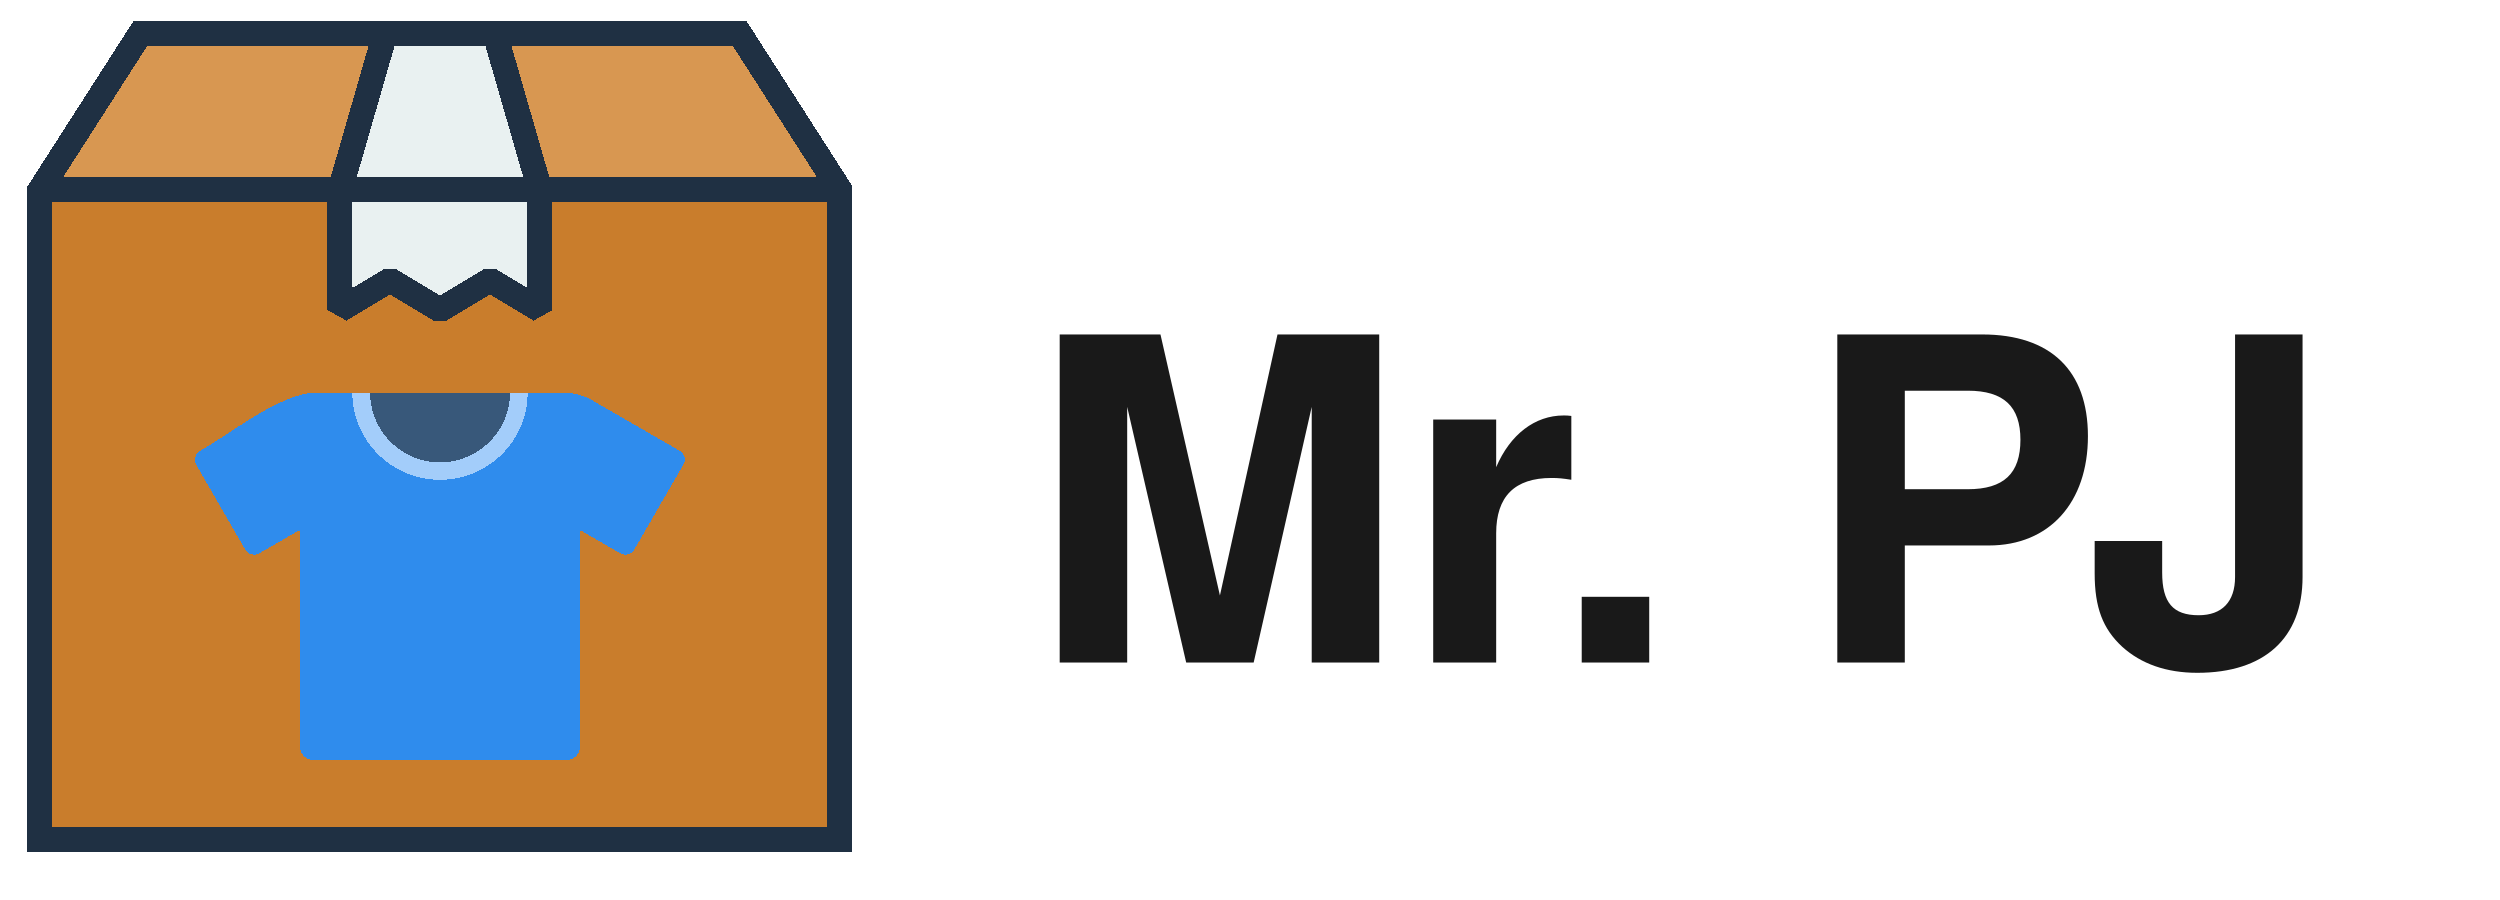
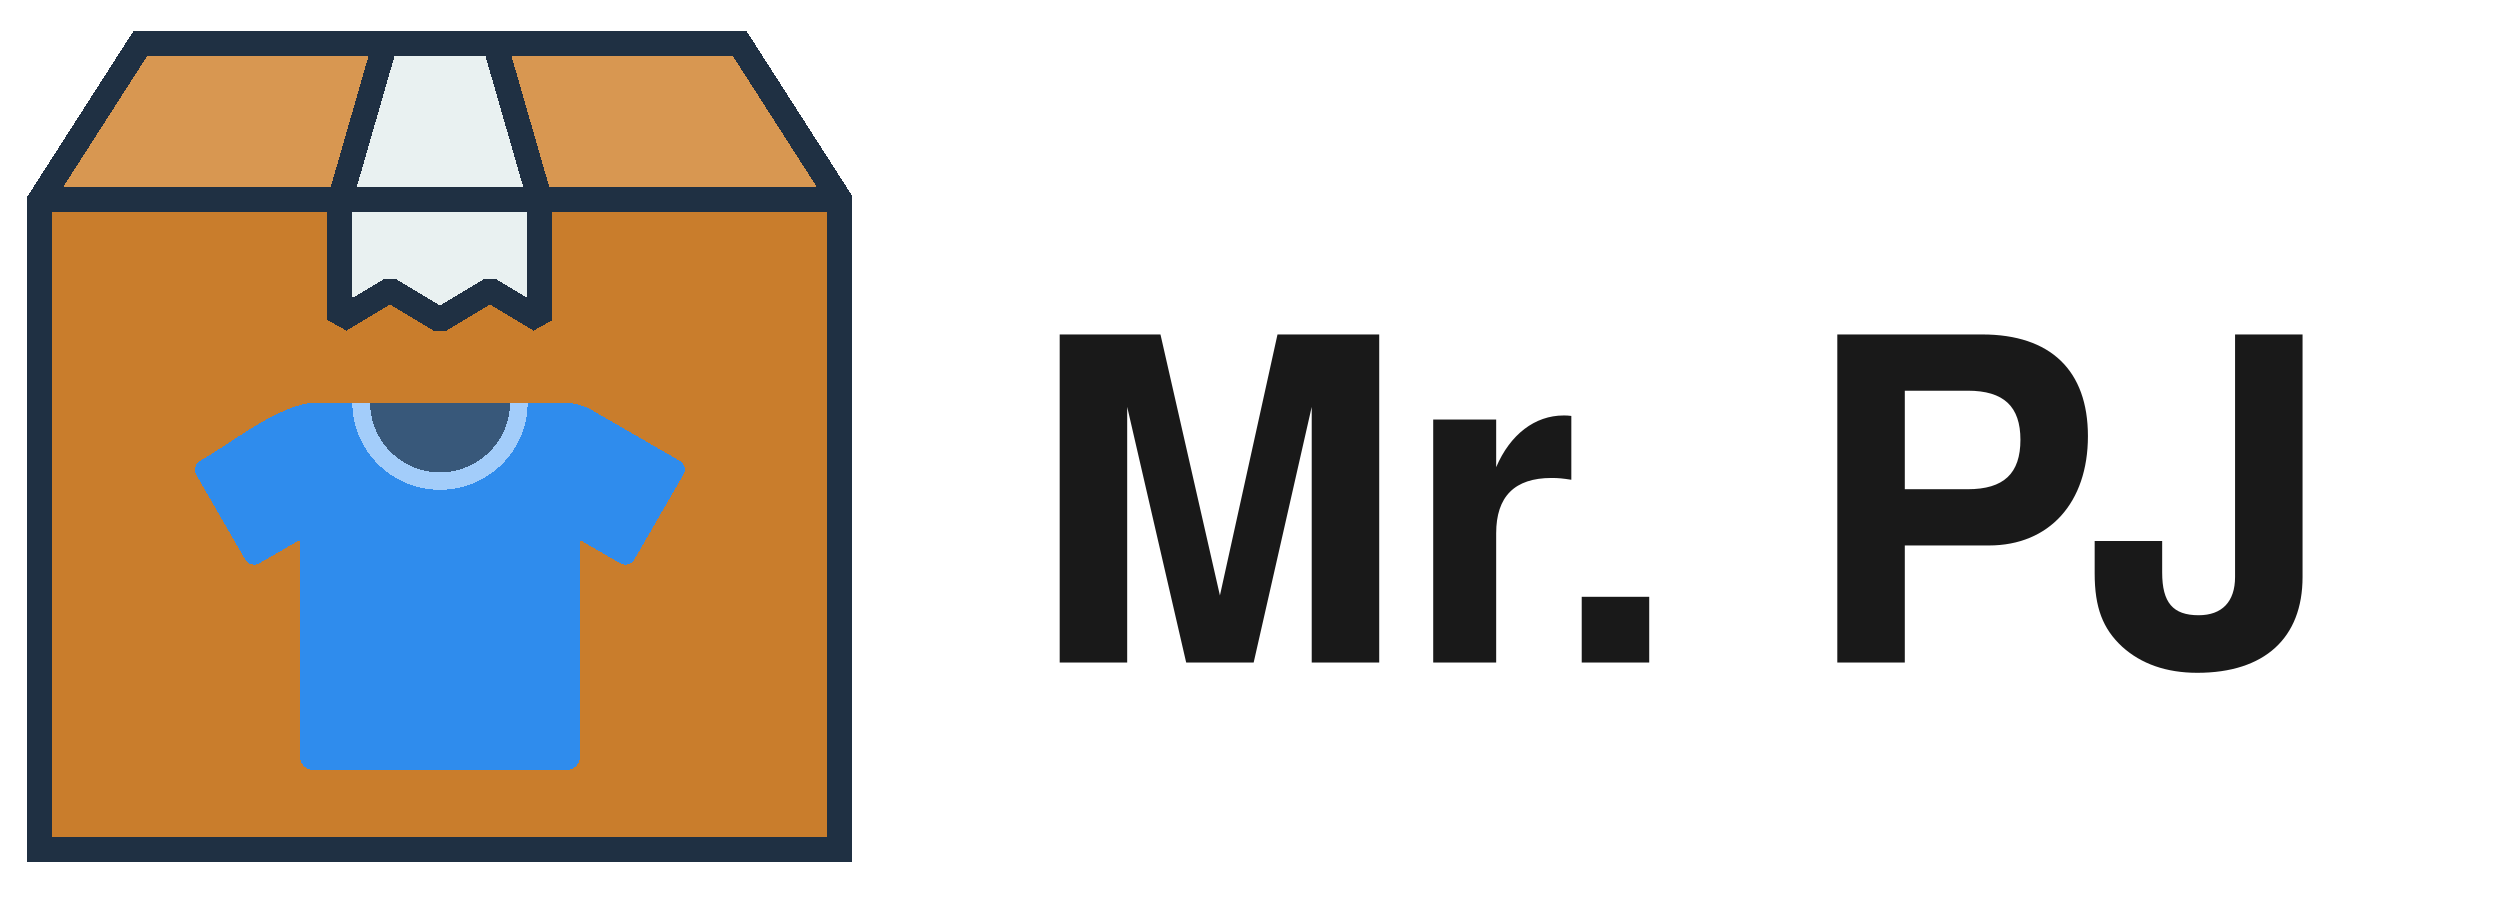
<svg xmlns="http://www.w3.org/2000/svg" width="500" height="180" viewBox="0 0 500 180">
  <style>
        text {
            font-family: -apple-system, BlinkMacSystemFont, "Segoe UI", Helvetica, Arial, sans-serif;
            font-weight: 700;
            font-size: 90px;
            fill: #191919;
        }
    </style>
-   <g transform="translate(0 0) scale(2)">
+   <g transform="translate(0 2) scale(2)">
    <g transform="translate(4 19)" shape-rendering="crispEdges">
      <path d="m 0,0 l 10,-15.6 h 60 l 10,15.6 z" fill="#d89751" />
      <path d="m 0,0 h 80 v 65 h -80 z" fill="#c97d2c" />
      <g stroke-width="2.5" stroke="#1f3043">
        <path d="m 0,0 l 10,-15.6 h 60 l 10,15.6 v 65 h -80 z" fill-opacity="0" />
        <path d="m 30,0 v 12 l 5,-3 5,3 5,-3 5,3 v -12 l -4.5,-15.6 -11,0 z" fill="#e9f1f1" stroke-linejoin="bevel" />
        <line x1="0" x2="80" y1="0" y2="0" />
      </g>
      <g id="icon" transform="translate(12 4.5) scale(1.75)">
        <path fill="#2f8ced" d="M29.696 12.33L24.706 9.45C24.206 9.16 23.636 9.01 23.056 9.01H8.936C8.619 9.01 8.304 9.055 8.002 9.143C6 9.729 4.09 11.295 2.296 12.33C2.016 12.49 1.916 12.86 2.076 13.14L4.866 17.97C5.026 18.25 5.396 18.35 5.676 18.19L8 16.848V29.246C8 29.666 8.34 29.996 8.75 29.996H23.246C23.666 29.996 23.996 29.656 23.996 29.246V16.855L26.296 18.19C26.586 18.35 26.946 18.26 27.106 17.97L29.896 13.14C30.086 12.86 29.986 12.5 29.696 12.33Z" />
        <path fill="#38587a" d="M11.484 9.01C11.484 9.052 11.484 9.084 11.484 9.126C11.484 11.558 13.512 13.535 16.006 13.535C18.501 13.535 20.529 11.558 20.529 9.126C20.529 9.084 20.529 9.052 20.529 9.01H11.484Z" />
        <path fill="#2f8ced" d="M24 16H8V19H24V16Z" />
        <path fill="#a3cdfa" d="M12.008 9.01C12.008 11.208 13.802 12.99 16 12.99C18.198 12.99 20 11.208 20 9.01H21.008C21.008 11.76 18.75 13.99 16 13.99C13.25 13.99 10.992 11.76 10.992 9.01H12.008Z" />
      </g>
    </g>
  </g>
  <text x="206" y="110">
    <tspan dy="0.5ex">Mr. PJ</tspan>
  </text>
</svg>
